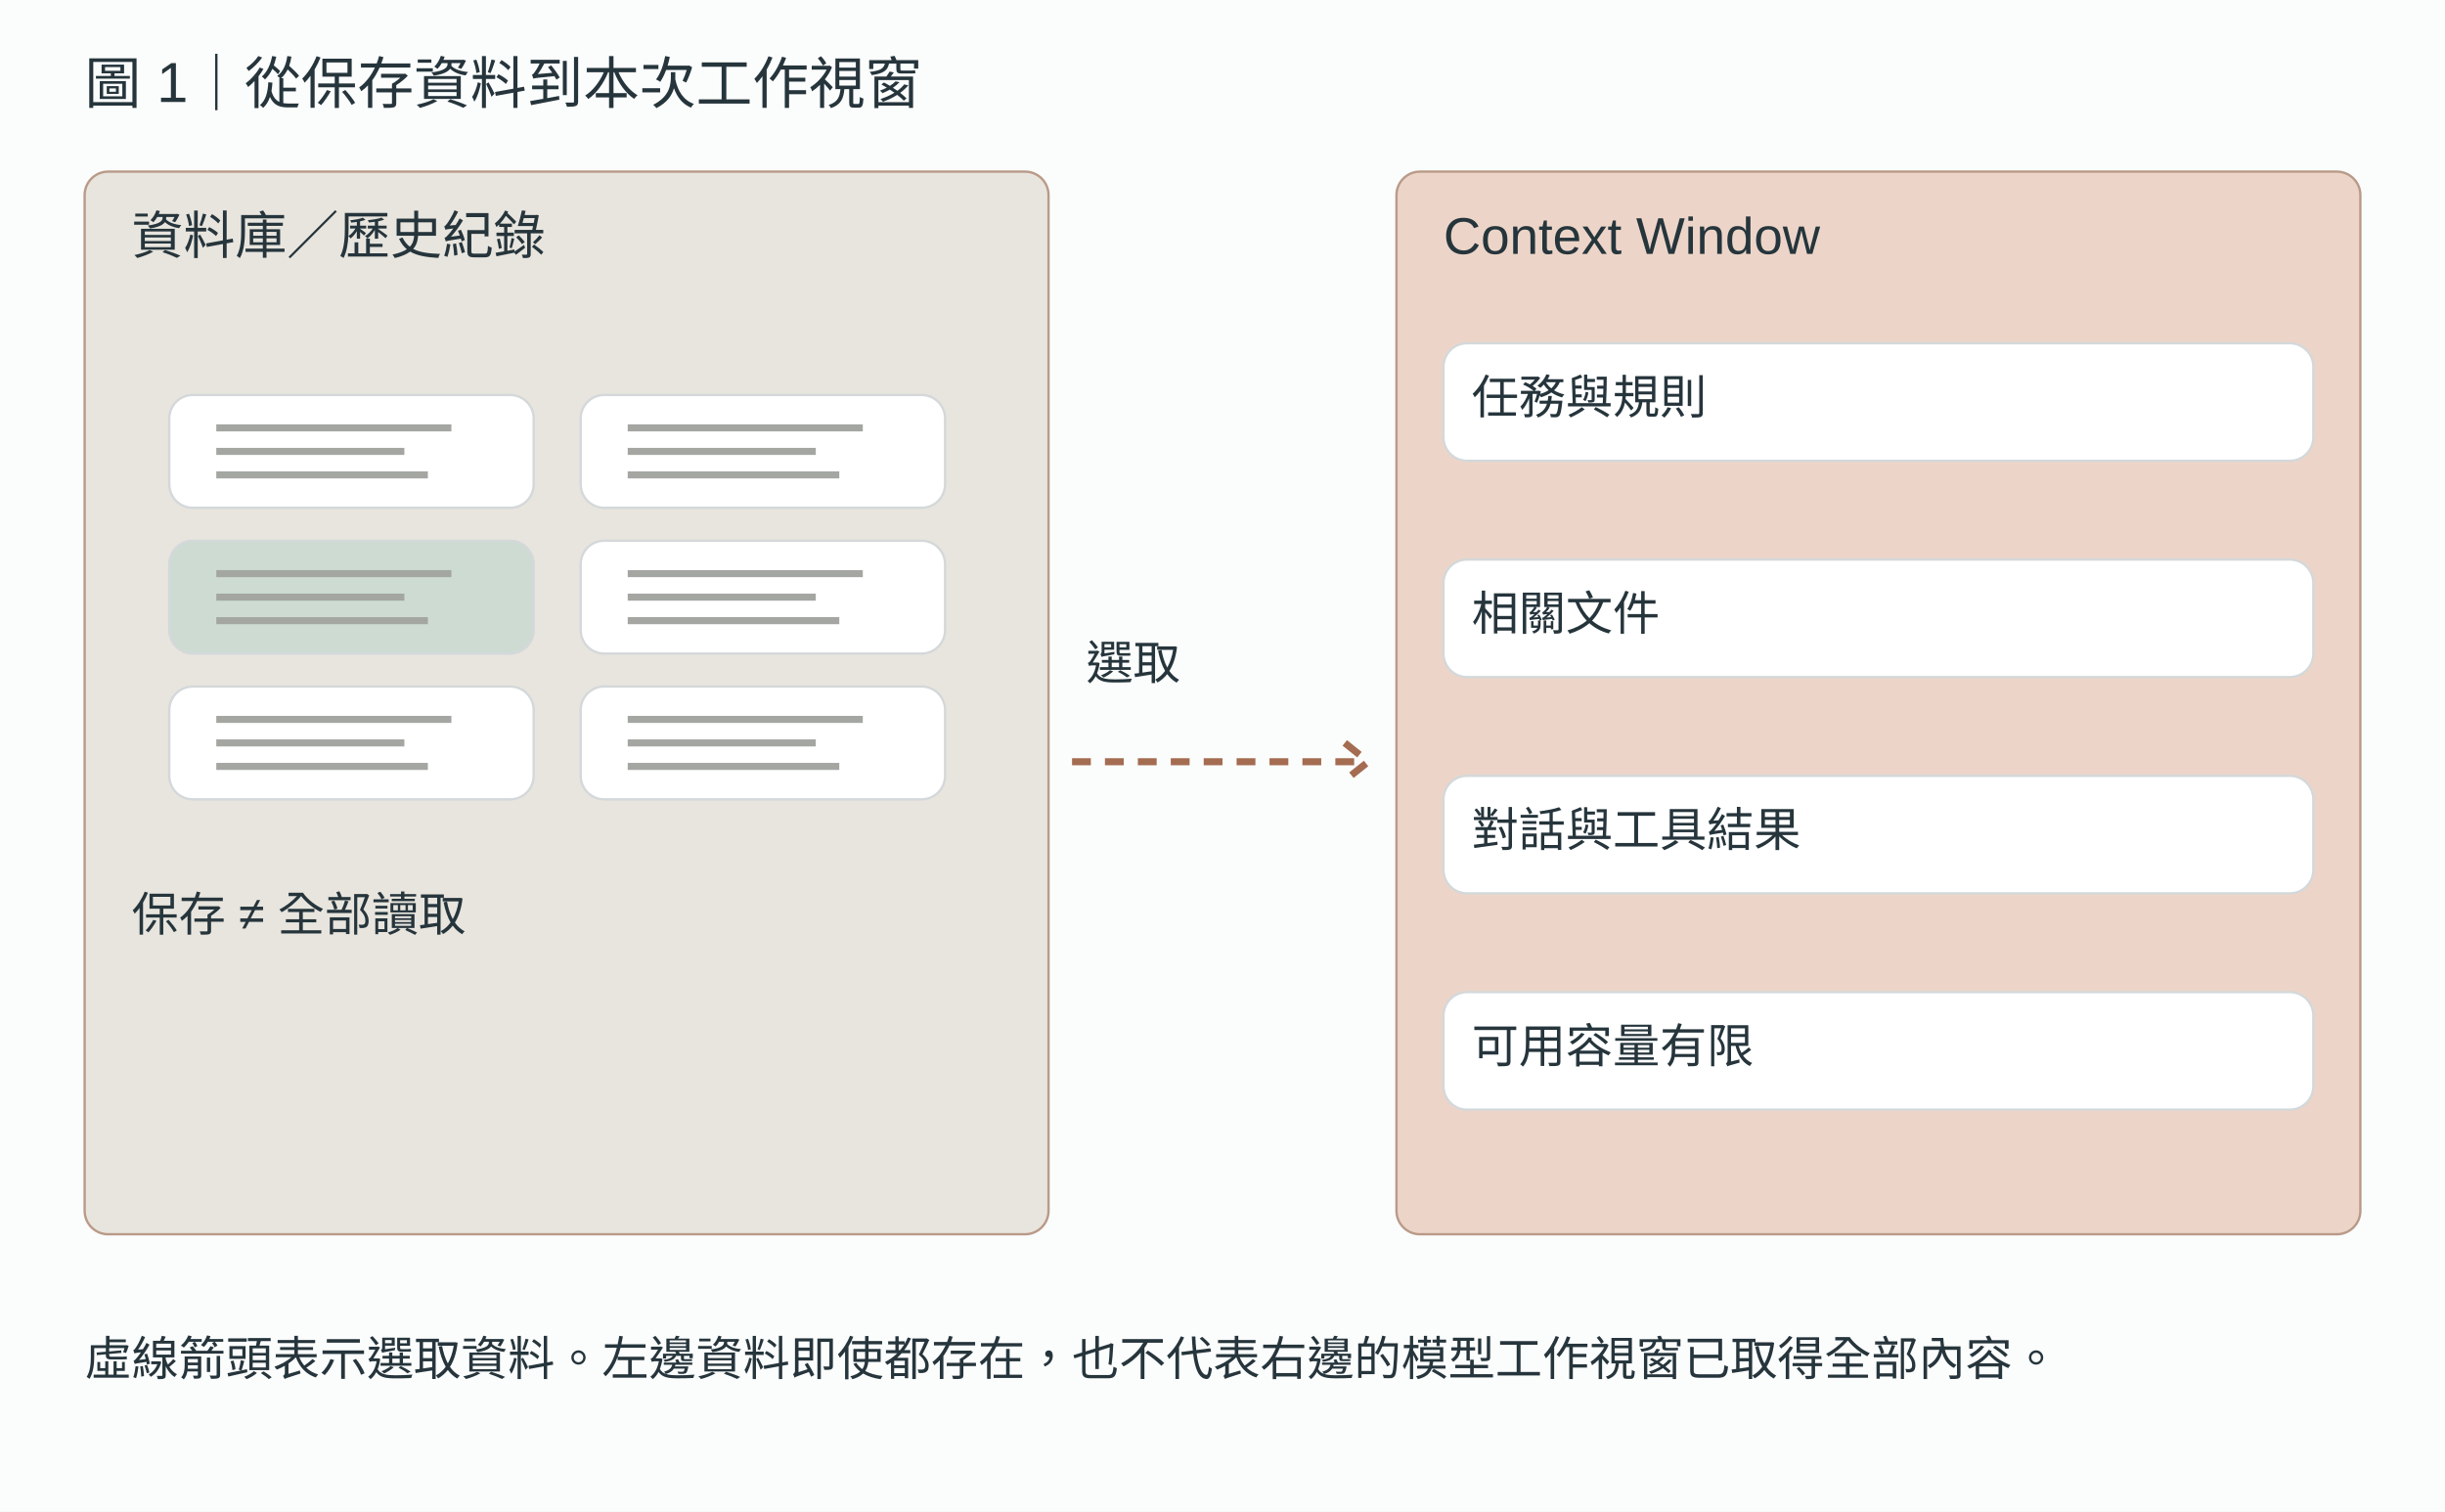
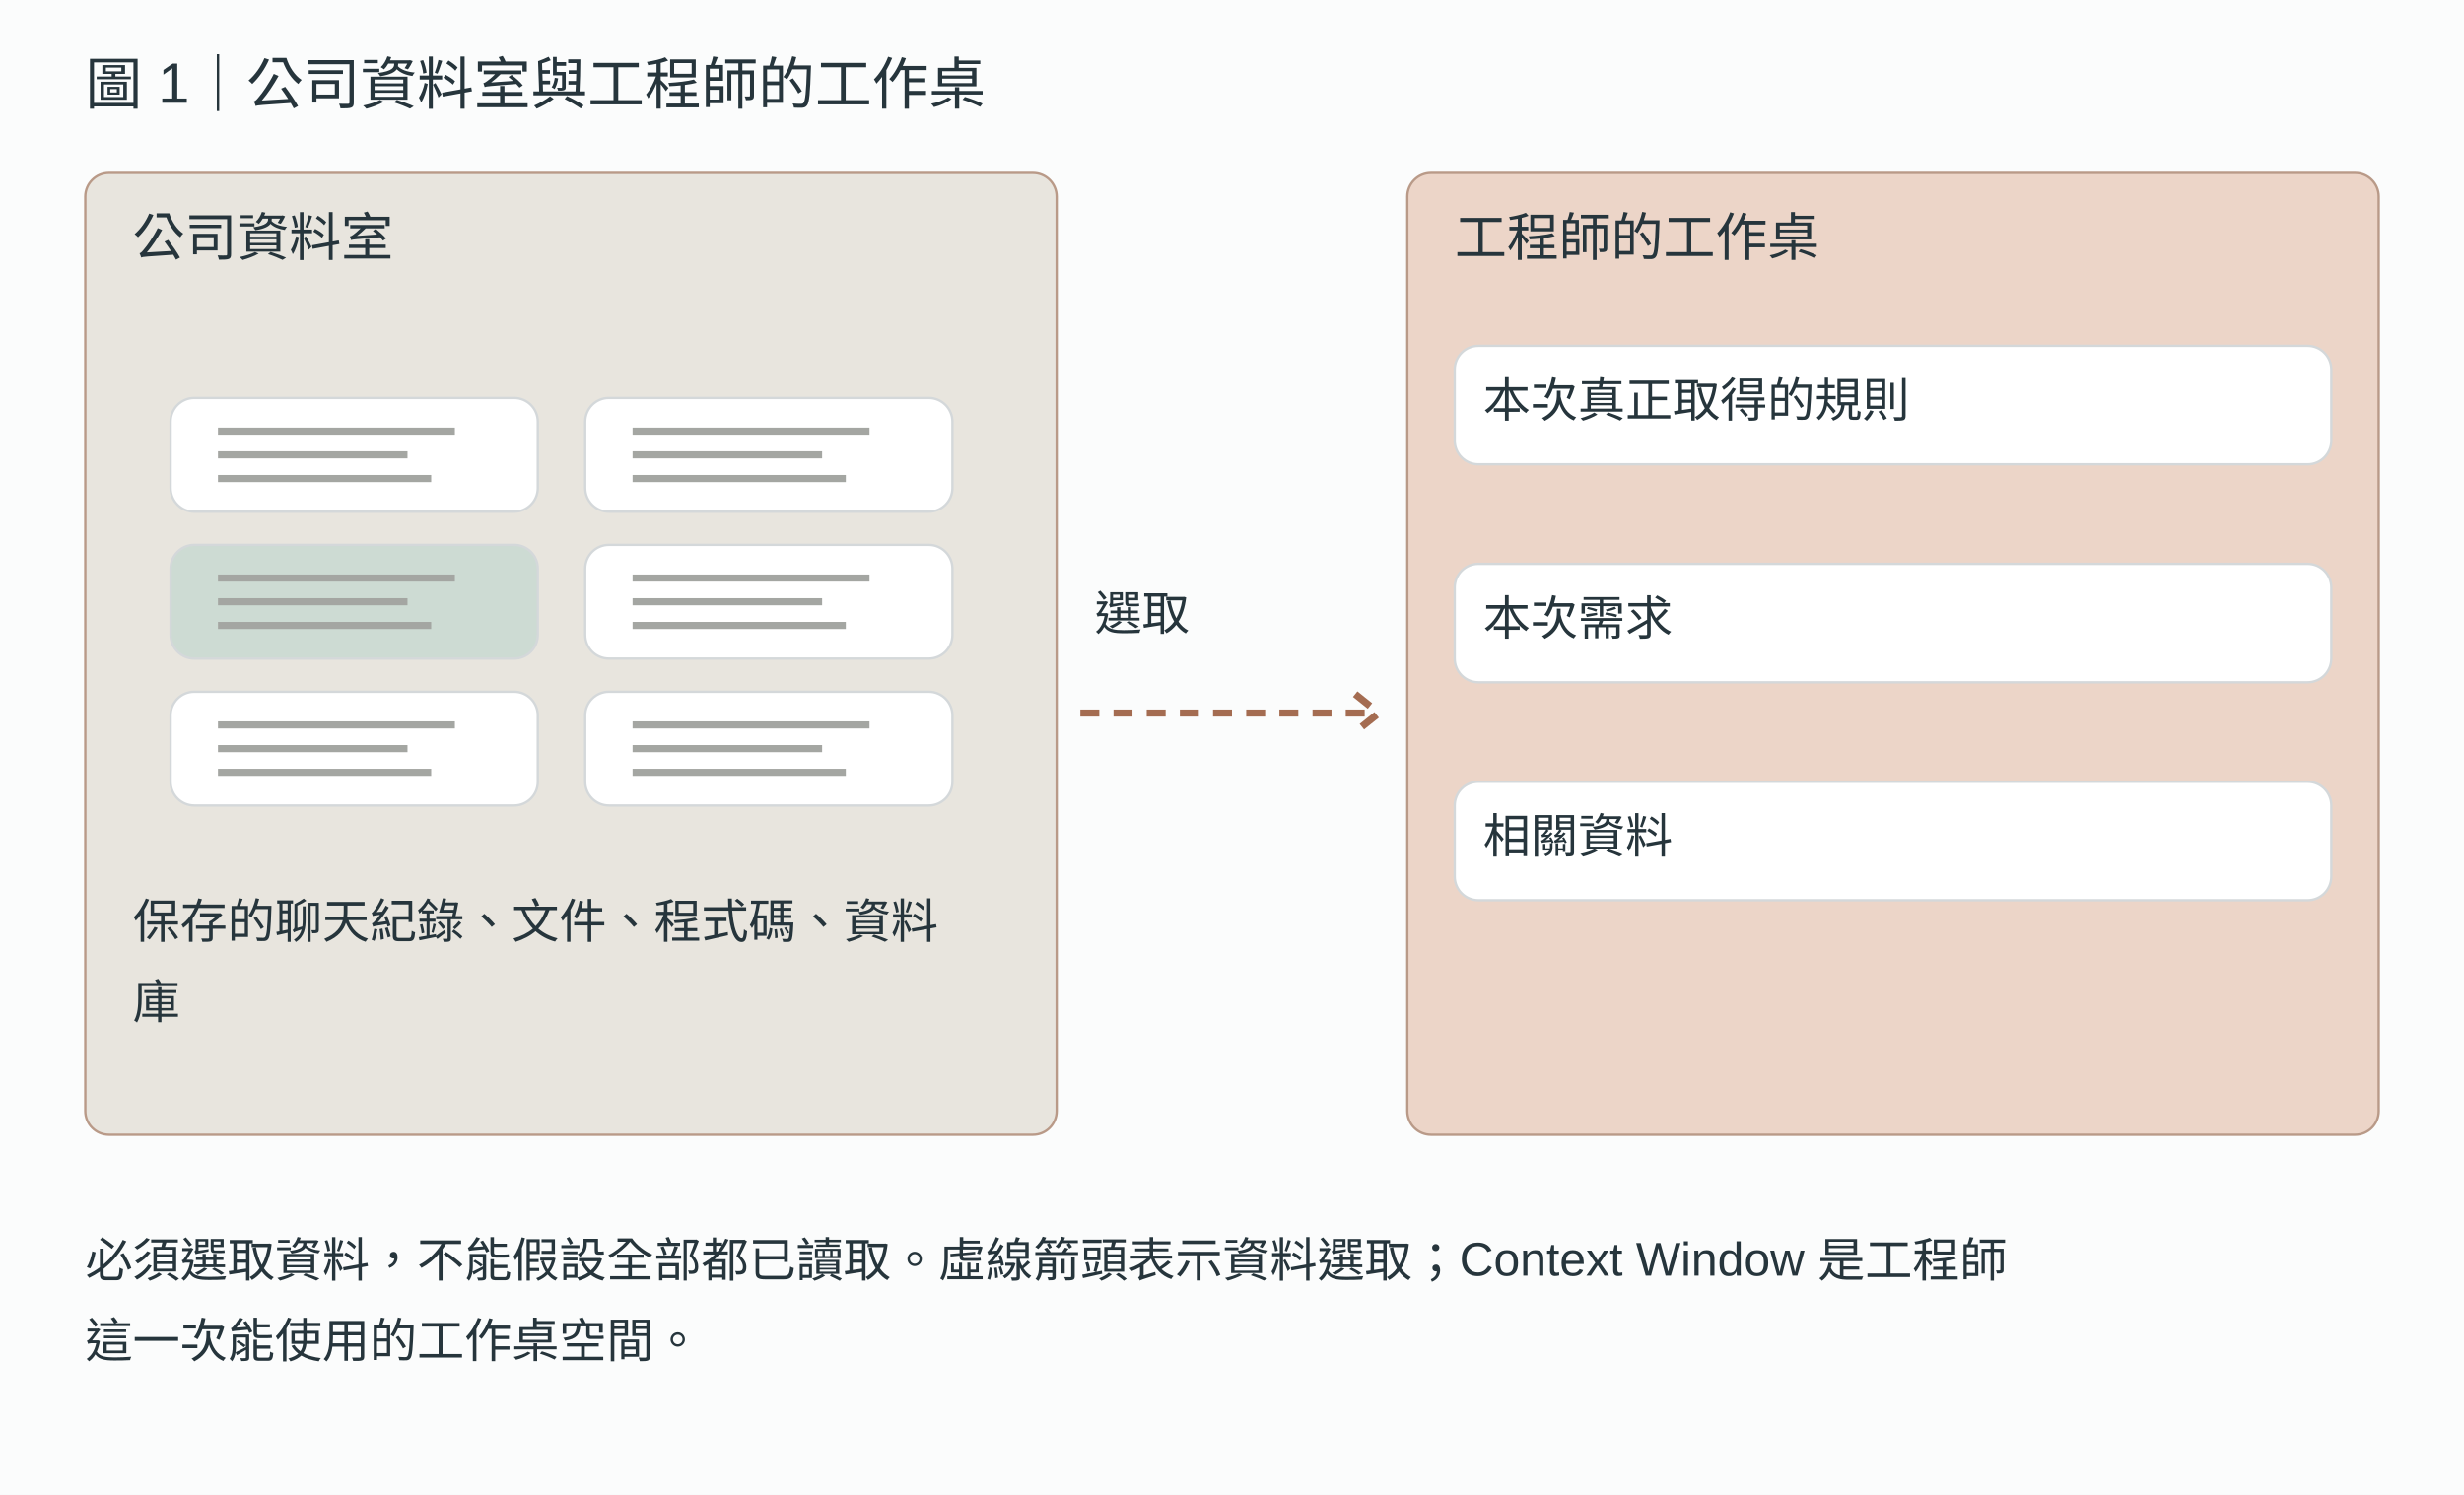
- <svg xmlns="http://www.w3.org/2000/svg" viewBox="0 0 1040 643" role="img" aria-labelledby="title desc" lang="zh">
-   <rect width="1040" height="643" fill="#fbfcfc" />
+ <svg xmlns="http://www.w3.org/2000/svg" viewBox="0 0 1040 631" role="img" aria-labelledby="title desc" lang="zh">
+   <rect width="1040" height="631" fill="#fbfcfc" />
  <g fill="#26353c" font-family="Arial, Noto Sans CJK TC, sans-serif">
-     <text x="36" y="44" font-size="24">圖 1｜從保存資料到本次工作視窗</text>
-     <rect x="36" y="73" width="410" height="452" rx="10" fill="#e8e5de" stroke="#b99a88" />
-     <text x="56" y="108" font-size="22">資料庫／歷史紀錄</text>
+     <text x="36" y="44" font-size="24">圖 1｜公司資料室與工程師的工作桌</text>
+     <rect x="36" y="73" width="410" height="406" rx="10" fill="#e8e5de" stroke="#b99a88" />
+     <text x="56" y="108" font-size="22">公司資料室</text>
    <rect x="72" y="168" width="155" height="48" rx="10" fill="#ffffff" stroke="#d4d8da" />
    <path d="M92 182h100m-100 10h80m-80 10h90" stroke="#a4a6a2" stroke-width="3" fill="none" />
    <rect x="247" y="168" width="155" height="48" rx="10" fill="#ffffff" stroke="#d4d8da" />
    <path d="M267 182h100m-100 10h80m-80 10h90" stroke="#a4a6a2" stroke-width="3" fill="none" />
    <rect x="72" y="230" width="155" height="48" rx="10" fill="#cddbd3" stroke="#d4d8da" />
    <path d="M92 244h100m-100 10h80m-80 10h90" stroke="#a4a6a2" stroke-width="3" fill="none" />
    <rect x="247" y="230" width="155" height="48" rx="10" fill="#ffffff" stroke="#d4d8da" />
    <path d="M267 244h100m-100 10h80m-80 10h90" stroke="#a4a6a2" stroke-width="3" fill="none" />
    <rect x="72" y="292" width="155" height="48" rx="10" fill="#ffffff" stroke="#d4d8da" />
    <path d="M92 306h100m-100 10h80m-80 10h90" stroke="#a4a6a2" stroke-width="3" fill="none" />
    <rect x="247" y="292" width="155" height="48" rx="10" fill="#ffffff" stroke="#d4d8da" />
    <path d="M267 306h100m-100 10h80m-80 10h90" stroke="#a4a6a2" stroke-width="3" fill="none" />
-     <text x="56" y="396" font-size="20">保存 ≠ 全部讀取</text>
-     <rect x="594" y="73" width="410" height="452" rx="10" fill="#ecd5c8" stroke="#b99a88" />
-     <text x="614" y="108" font-size="22">Context Window</text>
+     <text x="56" y="396" font-size="20">保存的聊天紀錄、文件、程式碼、資料</text>
+     <text x="56" y="430" font-size="20">庫</text>
+     <rect x="594" y="73" width="410" height="406" rx="10" fill="#ecd5c8" stroke="#b99a88" />
+     <text x="614" y="108" font-size="22">工程師的工作桌</text>
    <rect x="614" y="146" width="370" height="50" rx="10" fill="#ffffff" stroke="#d4d8da" />
-     <text x="626" y="176" font-size="20">任務與規則</text>
+     <text x="626" y="176" font-size="20">本次真正取得的規則</text>
    <rect x="614" y="238" width="370" height="50" rx="10" fill="#ffffff" stroke="#d4d8da" />
-     <text x="626" y="268" font-size="20">相關文件</text>
+     <text x="626" y="268" font-size="20">本次需求</text>
    <rect x="614" y="330" width="370" height="50" rx="10" fill="#ffffff" stroke="#d4d8da" />
-     <text x="626" y="360" font-size="20">對話與工具結果</text>
-     <rect x="614" y="422" width="370" height="50" rx="10" fill="#ffffff" stroke="#d4d8da" />
-     <text x="626" y="452" font-size="20">可用容量有限</text>
-     <text x="462" y="289.0" font-size="20">選取</text>
-     <path d="M456 324.0h126m-10-8 10 8-10 8" stroke="#a46c51" stroke-dasharray="8 6" stroke-width="3" fill="none" />
-     <text x="36" y="585" font-size="20">虛線箭頭表示選取資料。左邊資料即使都存在，也不代表右邊的模型工作視窗已取得全部內容。</text>
+     <text x="626" y="360" font-size="20">相關資料</text>
+     <text x="462" y="266.0" font-size="20">選取</text>
+     <path d="M456 301.0h126m-10-8 10 8-10 8" stroke="#a46c51" stroke-dasharray="8 6" stroke-width="3" fill="none" />
+     <text x="36" y="539" font-size="20">必須選取資料，不能假設全部都已讀取。虛線箭頭表示資料選取；Context Window 是工程師</text>
+     <text x="36" y="573" font-size="20">這一次能使用的工作桌空間。</text>
  </g>
</svg>
